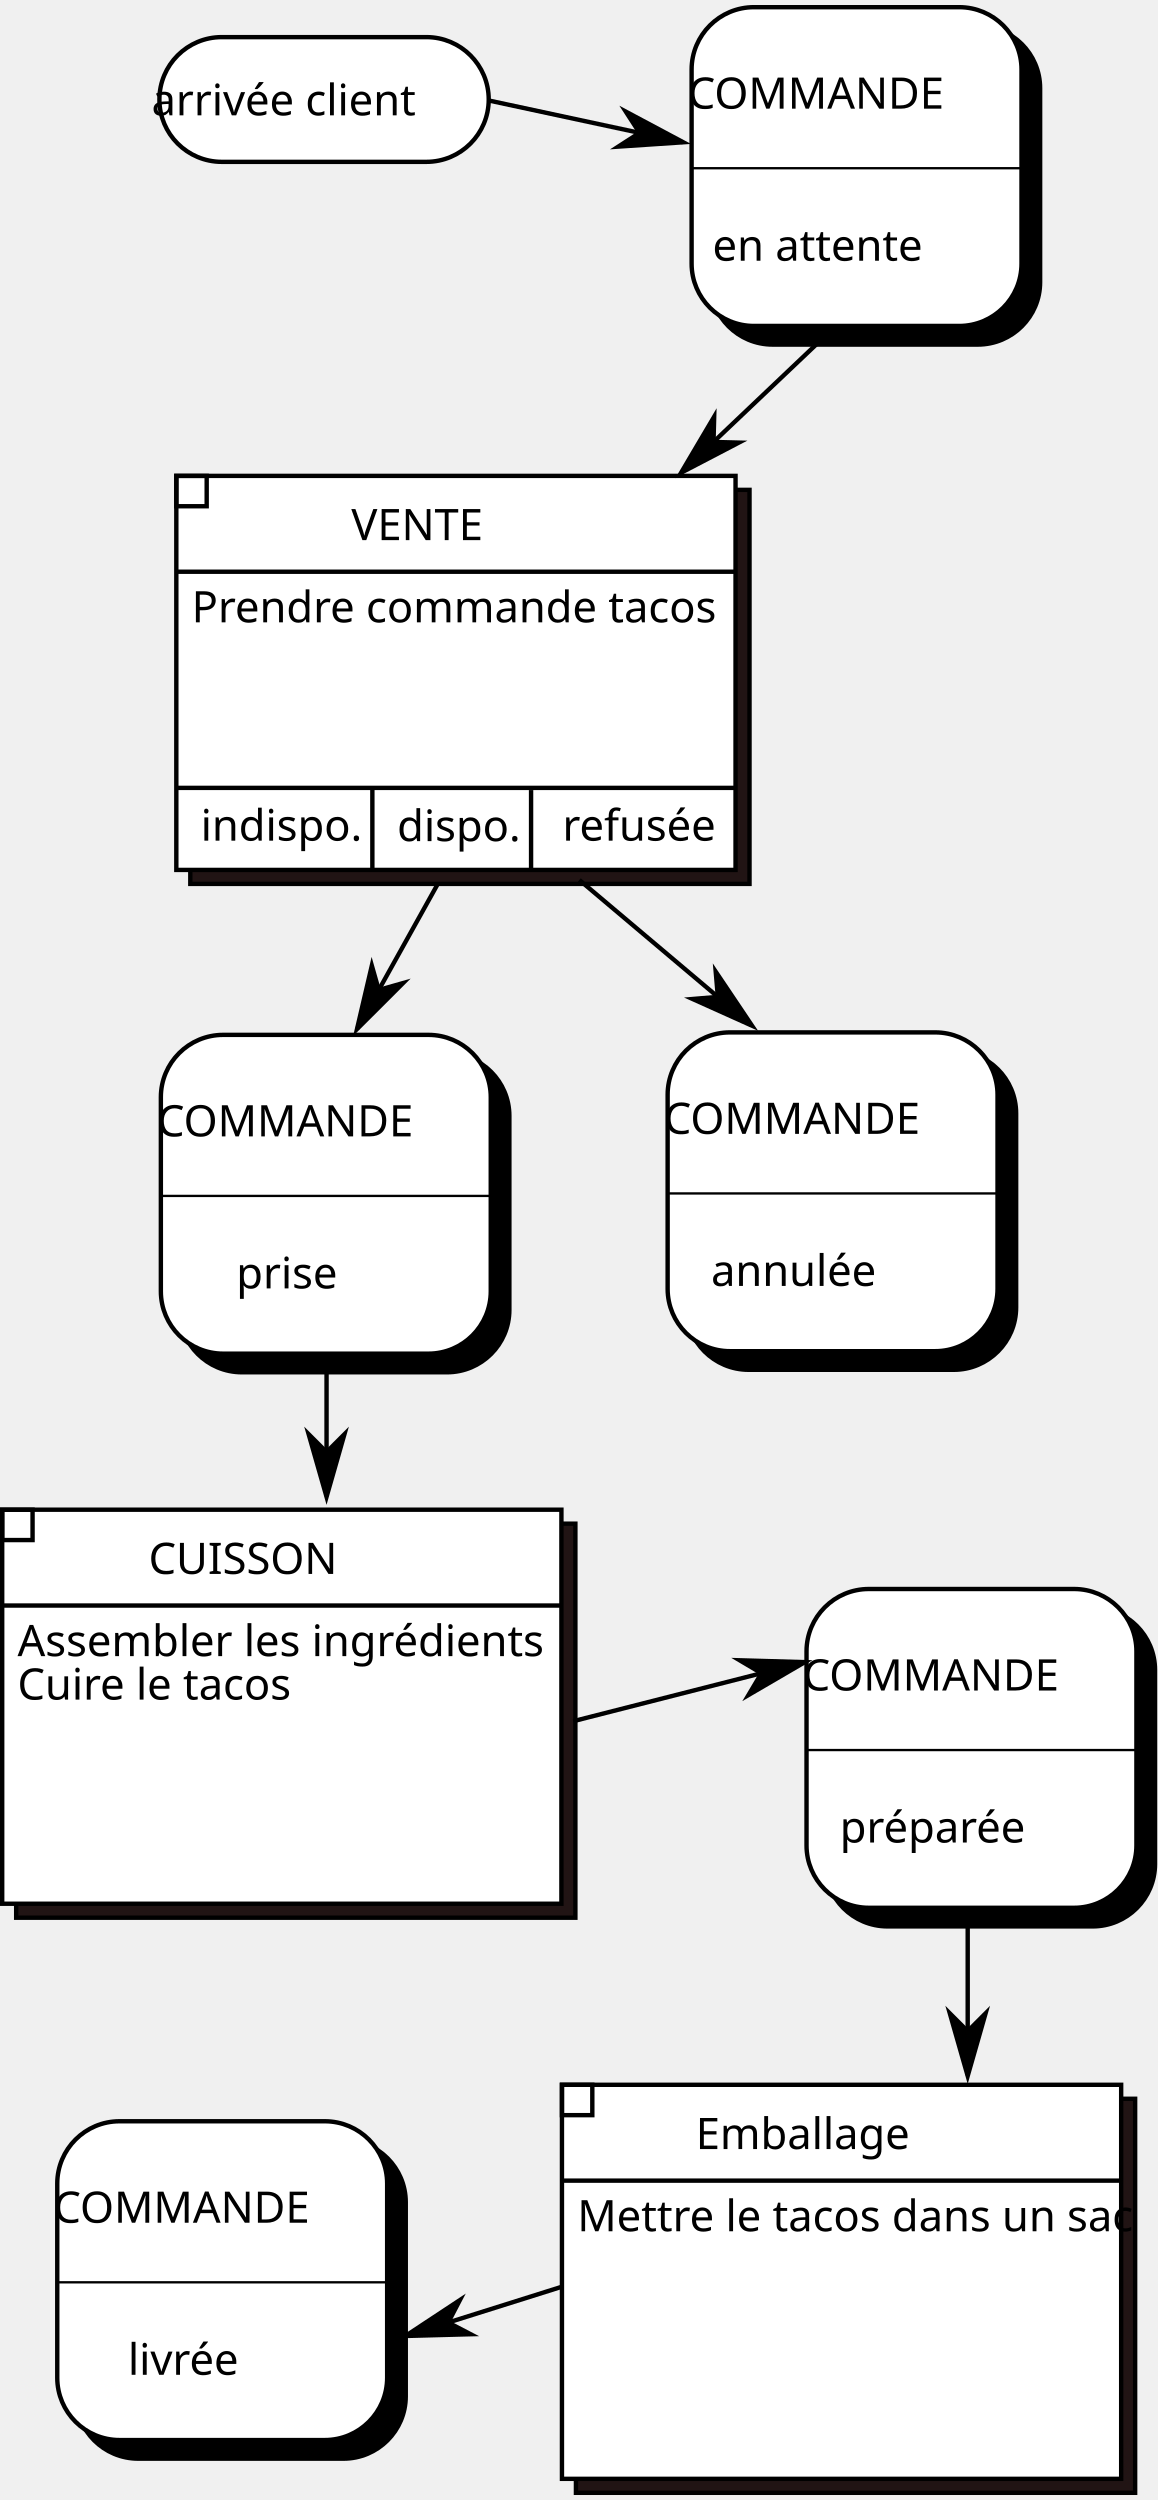
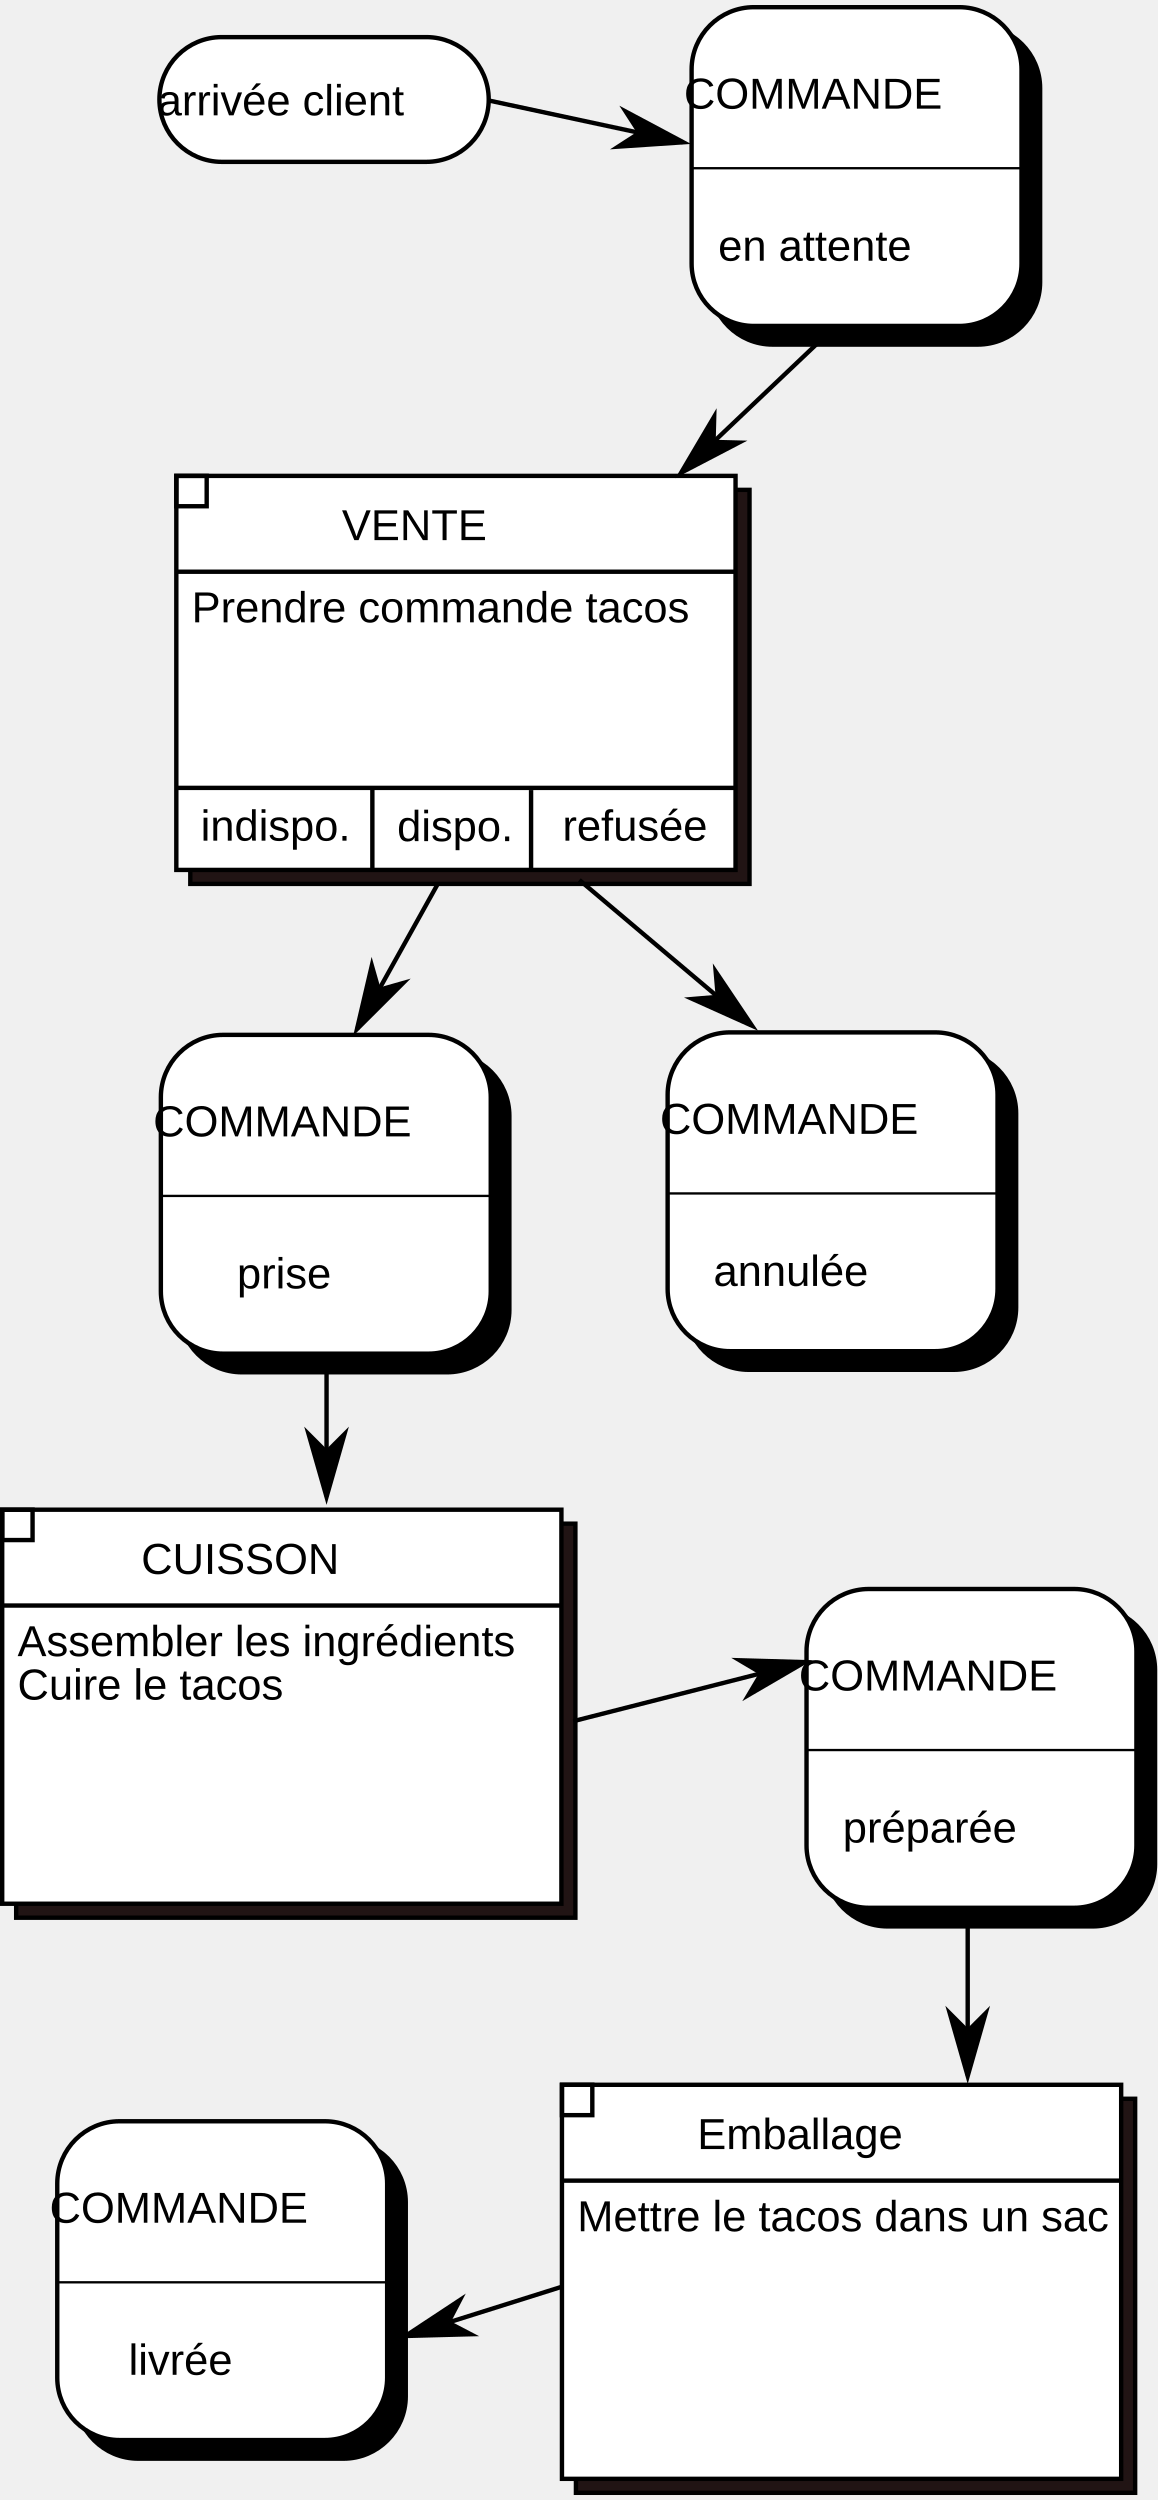
<svg xmlns="http://www.w3.org/2000/svg" width="78.6mm" height="169.8mm" viewBox="0 0 131.5 282.948" version="1.1" id="svg2724">
  <defs id="defs2718">
    <marker orient="auto" refY="0" refX="0" id="Arrow1Lend" style="overflow:visible">
      <path id="path2222" d="M 0,0 5,-5 -12.5,0 5,5 Z" style="fill:#000000;fill-opacity:1;fill-rule:evenodd;stroke:#000000;stroke-width:1pt;stroke-opacity:1" transform="matrix(-0.8,0,0,-0.8,-10,0)" />
    </marker>
    <marker orient="auto" refY="0" refX="0" id="Arrow1Lend-5" style="overflow:visible">
      <path id="path2222-9" d="M 0,0 5,-5 -12.5,0 5,5 Z" style="fill:#000000;fill-opacity:1;fill-rule:evenodd;stroke:#000000;stroke-width:1pt;stroke-opacity:1" transform="matrix(-0.8,0,0,-0.8,-10,0)" />
    </marker>
    <marker orient="auto" refY="0" refX="0" id="Arrow1Lend-7" style="overflow:visible">
      <path id="path2222-6" d="M 0,0 5,-5 -12.5,0 5,5 Z" style="fill:#000000;fill-opacity:1;fill-rule:evenodd;stroke:#000000;stroke-width:1pt;stroke-opacity:1" transform="matrix(-0.8,0,0,-0.8,-10,0)" />
    </marker>
    <marker orient="auto" refY="0" refX="0" id="Arrow1Lend-6" style="overflow:visible">
      <path id="path2222-5" d="M 0,0 5,-5 -12.5,0 5,5 Z" style="fill:#000000;fill-opacity:1;fill-rule:evenodd;stroke:#000000;stroke-width:1pt;stroke-opacity:1" transform="matrix(-0.8,0,0,-0.8,-10,0)" />
    </marker>
    <marker orient="auto" refY="0" refX="0" id="Arrow1Lend-3" style="overflow:visible">
      <path id="path2222-94" d="M 0,0 5,-5 -12.5,0 5,5 Z" style="fill:#000000;fill-opacity:1;fill-rule:evenodd;stroke:#000000;stroke-width:1pt;stroke-opacity:1" transform="matrix(-0.8,0,0,-0.8,-10,0)" />
    </marker>
    <marker orient="auto" refY="0" refX="0" id="Arrow1Lend-1" style="overflow:visible">
      <path id="path2222-2" d="M 0,0 5,-5 -12.5,0 5,5 Z" style="fill:#000000;fill-opacity:1;fill-rule:evenodd;stroke:#000000;stroke-width:1pt;stroke-opacity:1" transform="matrix(-0.8,0,0,-0.8,-10,0)" />
    </marker>
    <marker orient="auto" refY="0" refX="0" id="Arrow1Lend-39" style="overflow:visible">
      <path id="path2222-0" d="M 0,0 5,-5 -12.5,0 5,5 Z" style="fill:#000000;fill-opacity:1;fill-rule:evenodd;stroke:#000000;stroke-width:1pt;stroke-opacity:1" transform="matrix(-0.8,0,0,-0.8,-10,0)" />
    </marker>
    <marker orient="auto" refY="0" refX="0" id="Arrow1Lend-50" style="overflow:visible">
      <path id="path2222-96" d="M 0,0 5,-5 -12.5,0 5,5 Z" style="fill:#000000;fill-opacity:1;fill-rule:evenodd;stroke:#000000;stroke-width:1pt;stroke-opacity:1" transform="matrix(-0.8,0,0,-0.8,-10,0)" />
    </marker>
  </defs>
  <g id="layer1" transform="translate(-26.67689,-9.393603)">
    <g transform="translate(-10.09506,189.768)" id="g7397-7">
      <rect rx="7.087" ry="7.087" style="fill:#000000;fill-opacity:1;stroke:#000000;stroke-width:0.5;stroke-miterlimit:4;stroke-dasharray:none;stroke-opacity:1" id="rect3634-9-5" width="37.486" height="36.224" x="45.395" y="62.22" />
      <rect rx="7.087" ry="7.087" style="fill:#ffffff;fill-opacity:1;stroke:#000000;stroke-width:0.5;stroke-miterlimit:4;stroke-dasharray:none;stroke-opacity:1" id="rect3634-8" width="37.486" height="36.224" x="43.278" y="60.103" />
-       <text xml:space="preserve" style="font-style:normal;font-variant:normal;font-weight:normal;font-stretch:normal;font-size:4.939px;line-height:125%;font-family:Cantarell;-inkscape-font-specification:Cantarell;text-align:center;letter-spacing:0px;word-spacing:0px;text-anchor:middle;fill:#000000;fill-opacity:1;stroke:none;stroke-width:0.265px;stroke-linecap:butt;stroke-linejoin:miter;stroke-opacity:1" x="61.889" y="71.637" id="text3638-7">
+       <text xml:space="preserve" style="font-style:normal;font-variant:normal;font-weight:normal;font-stretch:normal;font-size:4.939px;line-height:125%;font-family:Liberation Sans;-inkscape-font-specification:Liberation Sans;text-align:center;letter-spacing:0px;word-spacing:0px;text-anchor:middle;fill:#000000;fill-opacity:1;stroke:none;stroke-width:0.265px;stroke-linecap:butt;stroke-linejoin:miter;stroke-opacity:1" x="61.889" y="71.637" id="text3638-7">
        <tspan id="tspan3636-0" x="61.889" y="71.637" style="text-align:center;text-anchor:middle;fill:#000000;fill-opacity:1;stroke-width:0.265px">COMMANDE</tspan>
      </text>
      <path id="path6060-4" d="M 43.296,78.403 H 80.847" style="fill:none;fill-rule:evenodd;stroke:#000000;stroke-width:0.265px;stroke-linecap:butt;stroke-linejoin:miter;stroke-opacity:1" />
-       <text xml:space="preserve" style="font-style:normal;font-variant:normal;font-weight:normal;font-stretch:normal;font-size:4.939px;line-height:125%;font-family:Cantarell;-inkscape-font-specification:Cantarell;text-align:center;letter-spacing:0px;word-spacing:0px;text-anchor:middle;fill:#000000;fill-opacity:1;stroke:none;stroke-width:0.265px;stroke-linecap:butt;stroke-linejoin:miter;stroke-opacity:1" x="62.089" y="88.915" id="text3638-9-8">
+       <text xml:space="preserve" style="font-style:normal;font-variant:normal;font-weight:normal;font-stretch:normal;font-size:4.939px;line-height:125%;font-family:Liberation Sans;-inkscape-font-specification:Liberation Sans;text-align:center;letter-spacing:0px;word-spacing:0px;text-anchor:middle;fill:#000000;fill-opacity:1;stroke:none;stroke-width:0.265px;stroke-linecap:butt;stroke-linejoin:miter;stroke-opacity:1" x="62.089" y="88.915" id="text3638-9-8">
        <tspan id="tspan3636-1-0" x="62.089" y="88.915" style="text-align:center;text-anchor:middle;fill:#000000;fill-opacity:1;stroke-width:0.265px">livrée</tspan>
      </text>
    </g>
    <g transform="translate(1.67749,66.31929)" id="g7397-7-0">
      <rect rx="7.087" ry="7.087" style="fill:#000000;fill-opacity:1;stroke:#000000;stroke-width:0.5;stroke-miterlimit:4;stroke-dasharray:none;stroke-opacity:1" id="rect3634-9-5-6" width="37.486" height="36.224" x="45.395" y="62.22" />
      <rect rx="7.087" ry="7.087" style="fill:#ffffff;fill-opacity:1;stroke:#000000;stroke-width:0.5;stroke-miterlimit:4;stroke-dasharray:none;stroke-opacity:1" id="rect3634-8-3" width="37.486" height="36.224" x="43.278" y="60.103" />
-       <text xml:space="preserve" style="font-style:normal;font-variant:normal;font-weight:normal;font-stretch:normal;font-size:4.939px;line-height:125%;font-family:Cantarell;-inkscape-font-specification:Cantarell;text-align:center;letter-spacing:0px;word-spacing:0px;text-anchor:middle;fill:#000000;fill-opacity:1;stroke:none;stroke-width:0.265px;stroke-linecap:butt;stroke-linejoin:miter;stroke-opacity:1" x="61.889" y="71.637" id="text3638-7-2">
+       <text xml:space="preserve" style="font-style:normal;font-variant:normal;font-weight:normal;font-stretch:normal;font-size:4.939px;line-height:125%;font-family:Liberation Sans;-inkscape-font-specification:Liberation Sans;text-align:center;letter-spacing:0px;word-spacing:0px;text-anchor:middle;fill:#000000;fill-opacity:1;stroke:none;stroke-width:0.265px;stroke-linecap:butt;stroke-linejoin:miter;stroke-opacity:1" x="61.889" y="71.637" id="text3638-7-2">
        <tspan id="tspan3636-0-0" x="61.889" y="71.637" style="text-align:center;text-anchor:middle;fill:#000000;fill-opacity:1;stroke-width:0.265px">COMMANDE</tspan>
      </text>
      <path id="path6060-4-6" d="M 43.296,78.403 H 80.847" style="fill:none;fill-rule:evenodd;stroke:#000000;stroke-width:0.265px;stroke-linecap:butt;stroke-linejoin:miter;stroke-opacity:1" />
-       <text xml:space="preserve" style="font-style:normal;font-variant:normal;font-weight:normal;font-stretch:normal;font-size:4.939px;line-height:125%;font-family:Cantarell;-inkscape-font-specification:Cantarell;text-align:center;letter-spacing:0px;word-spacing:0px;text-anchor:middle;fill:#000000;fill-opacity:1;stroke:none;stroke-width:0.265px;stroke-linecap:butt;stroke-linejoin:miter;stroke-opacity:1" x="62.089" y="88.915" id="text3638-9-8-1">
+       <text xml:space="preserve" style="font-style:normal;font-variant:normal;font-weight:normal;font-stretch:normal;font-size:4.939px;line-height:125%;font-family:Liberation Sans;-inkscape-font-specification:Liberation Sans;text-align:center;letter-spacing:0px;word-spacing:0px;text-anchor:middle;fill:#000000;fill-opacity:1;stroke:none;stroke-width:0.265px;stroke-linecap:butt;stroke-linejoin:miter;stroke-opacity:1" x="62.089" y="88.915" id="text3638-9-8-1">
        <tspan id="tspan3636-1-0-5" x="62.089" y="88.915" style="text-align:center;text-anchor:middle;fill:#000000;fill-opacity:1;stroke-width:0.265px">prise</tspan>
      </text>
    </g>
    <g transform="translate(61.98811,-50.45982)" id="g7397-7-0-5">
      <rect rx="7.087" ry="7.087" style="fill:#000000;fill-opacity:1;stroke:#000000;stroke-width:0.5;stroke-miterlimit:4;stroke-dasharray:none;stroke-opacity:1" id="rect3634-9-5-6-4" width="37.486" height="36.224" x="45.395" y="62.22" />
      <rect rx="7.087" ry="7.087" style="fill:#ffffff;fill-opacity:1;stroke:#000000;stroke-width:0.5;stroke-miterlimit:4;stroke-dasharray:none;stroke-opacity:1" id="rect3634-8-3-7" width="37.486" height="36.224" x="43.278" y="60.103" />
-       <text xml:space="preserve" style="font-style:normal;font-variant:normal;font-weight:normal;font-stretch:normal;font-size:4.939px;line-height:125%;font-family:Cantarell;-inkscape-font-specification:Cantarell;text-align:center;letter-spacing:0px;word-spacing:0px;text-anchor:middle;fill:#000000;fill-opacity:1;stroke:none;stroke-width:0.265px;stroke-linecap:butt;stroke-linejoin:miter;stroke-opacity:1" x="61.889" y="71.637" id="text3638-7-2-6">
+       <text xml:space="preserve" style="font-style:normal;font-variant:normal;font-weight:normal;font-stretch:normal;font-size:4.939px;line-height:125%;font-family:Liberation Sans;-inkscape-font-specification:Liberation Sans;text-align:center;letter-spacing:0px;word-spacing:0px;text-anchor:middle;fill:#000000;fill-opacity:1;stroke:none;stroke-width:0.265px;stroke-linecap:butt;stroke-linejoin:miter;stroke-opacity:1" x="61.889" y="71.637" id="text3638-7-2-6">
        <tspan id="tspan3636-0-0-5" x="61.889" y="71.637" style="text-align:center;text-anchor:middle;fill:#000000;fill-opacity:1;stroke-width:0.265px">COMMANDE</tspan>
      </text>
      <path id="path6060-4-6-6" d="M 43.296,78.403 H 80.847" style="fill:none;fill-rule:evenodd;stroke:#000000;stroke-width:0.265px;stroke-linecap:butt;stroke-linejoin:miter;stroke-opacity:1" />
-       <text xml:space="preserve" style="font-style:normal;font-variant:normal;font-weight:normal;font-stretch:normal;font-size:4.939px;line-height:125%;font-family:Cantarell;-inkscape-font-specification:Cantarell;text-align:center;letter-spacing:0px;word-spacing:0px;text-anchor:middle;fill:#000000;fill-opacity:1;stroke:none;stroke-width:0.265px;stroke-linecap:butt;stroke-linejoin:miter;stroke-opacity:1" x="62.089" y="88.915" id="text3638-9-8-1-9">
+       <text xml:space="preserve" style="font-style:normal;font-variant:normal;font-weight:normal;font-stretch:normal;font-size:4.939px;line-height:125%;font-family:Liberation Sans;-inkscape-font-specification:Liberation Sans;text-align:center;letter-spacing:0px;word-spacing:0px;text-anchor:middle;fill:#000000;fill-opacity:1;stroke:none;stroke-width:0.265px;stroke-linecap:butt;stroke-linejoin:miter;stroke-opacity:1" x="62.089" y="88.915" id="text3638-9-8-1-9">
        <tspan id="tspan3636-1-0-5-3" x="62.089" y="88.915" style="text-align:center;text-anchor:middle;fill:#000000;fill-opacity:1;stroke-width:0.265px">en attente</tspan>
      </text>
    </g>
    <g transform="translate(75.04591,129.2859)" id="g7397-7-7-3">
      <rect rx="7.087" ry="7.087" style="fill:#000000;fill-opacity:1;stroke:#000000;stroke-width:0.5;stroke-miterlimit:4;stroke-dasharray:none;stroke-opacity:1" id="rect3634-9-5-4-0" width="37.486" height="36.224" x="45.395" y="62.22" />
      <rect rx="7.087" ry="7.087" style="fill:#ffffff;fill-opacity:1;stroke:#000000;stroke-width:0.5;stroke-miterlimit:4;stroke-dasharray:none;stroke-opacity:1" id="rect3634-8-5-7" width="37.486" height="36.224" x="43.278" y="60.103" />
-       <text xml:space="preserve" style="font-style:normal;font-variant:normal;font-weight:normal;font-stretch:normal;font-size:4.939px;line-height:125%;font-family:Cantarell;-inkscape-font-specification:Cantarell;text-align:center;letter-spacing:0px;word-spacing:0px;text-anchor:middle;fill:#000000;fill-opacity:1;stroke:none;stroke-width:0.265px;stroke-linecap:butt;stroke-linejoin:miter;stroke-opacity:1" x="61.889" y="71.637" id="text3638-7-25-8">
+       <text xml:space="preserve" style="font-style:normal;font-variant:normal;font-weight:normal;font-stretch:normal;font-size:4.939px;line-height:125%;font-family:Liberation Sans;-inkscape-font-specification:Liberation Sans;text-align:center;letter-spacing:0px;word-spacing:0px;text-anchor:middle;fill:#000000;fill-opacity:1;stroke:none;stroke-width:0.265px;stroke-linecap:butt;stroke-linejoin:miter;stroke-opacity:1" x="61.889" y="71.637" id="text3638-7-25-8">
        <tspan id="tspan3636-0-4-6" x="61.889" y="71.637" style="text-align:center;text-anchor:middle;fill:#000000;fill-opacity:1;stroke-width:0.265px">COMMANDE</tspan>
      </text>
      <path id="path6060-4-7-8" d="M 43.296,78.403 H 80.847" style="fill:none;fill-rule:evenodd;stroke:#000000;stroke-width:0.265px;stroke-linecap:butt;stroke-linejoin:miter;stroke-opacity:1" />
-       <text xml:space="preserve" style="font-style:normal;font-variant:normal;font-weight:normal;font-stretch:normal;font-size:4.939px;line-height:125%;font-family:Cantarell;-inkscape-font-specification:Cantarell;text-align:center;letter-spacing:0px;word-spacing:0px;text-anchor:middle;fill:#000000;fill-opacity:1;stroke:none;stroke-width:0.265px;stroke-linecap:butt;stroke-linejoin:miter;stroke-opacity:1" x="62.089" y="88.915" id="text3638-9-8-4-8">
+       <text xml:space="preserve" style="font-style:normal;font-variant:normal;font-weight:normal;font-stretch:normal;font-size:4.939px;line-height:125%;font-family:Liberation Sans;-inkscape-font-specification:Liberation Sans;text-align:center;letter-spacing:0px;word-spacing:0px;text-anchor:middle;fill:#000000;fill-opacity:1;stroke:none;stroke-width:0.265px;stroke-linecap:butt;stroke-linejoin:miter;stroke-opacity:1" x="62.089" y="88.915" id="text3638-9-8-4-8">
        <tspan id="tspan3636-1-0-4-4" x="62.089" y="88.915" style="text-align:center;text-anchor:middle;fill:#000000;fill-opacity:1;stroke-width:0.265px">préparée</tspan>
      </text>
    </g>
    <g transform="translate(59.26358,66.03739)" id="g7397-7-0-3">
      <rect rx="7.087" ry="7.087" style="fill:#000000;fill-opacity:1;stroke:#000000;stroke-width:0.5;stroke-miterlimit:4;stroke-dasharray:none;stroke-opacity:1" id="rect3634-9-5-6-1" width="37.486" height="36.224" x="45.395" y="62.22" />
      <rect rx="7.087" ry="7.087" style="fill:#ffffff;fill-opacity:1;stroke:#000000;stroke-width:0.5;stroke-miterlimit:4;stroke-dasharray:none;stroke-opacity:1" id="rect3634-8-3-4" width="37.486" height="36.224" x="43.278" y="60.103" />
-       <text xml:space="preserve" style="font-style:normal;font-variant:normal;font-weight:normal;font-stretch:normal;font-size:4.939px;line-height:125%;font-family:Cantarell;-inkscape-font-specification:Cantarell;text-align:center;letter-spacing:0px;word-spacing:0px;text-anchor:middle;fill:#000000;fill-opacity:1;stroke:none;stroke-width:0.265px;stroke-linecap:butt;stroke-linejoin:miter;stroke-opacity:1" x="61.889" y="71.637" id="text3638-7-2-9">
+       <text xml:space="preserve" style="font-style:normal;font-variant:normal;font-weight:normal;font-stretch:normal;font-size:4.939px;line-height:125%;font-family:Liberation Sans;-inkscape-font-specification:Liberation Sans;text-align:center;letter-spacing:0px;word-spacing:0px;text-anchor:middle;fill:#000000;fill-opacity:1;stroke:none;stroke-width:0.265px;stroke-linecap:butt;stroke-linejoin:miter;stroke-opacity:1" x="61.889" y="71.637" id="text3638-7-2-9">
        <tspan id="tspan3636-0-0-2" x="61.889" y="71.637" style="text-align:center;text-anchor:middle;fill:#000000;fill-opacity:1;stroke-width:0.265px">COMMANDE</tspan>
      </text>
      <path id="path6060-4-6-0" d="M 43.296,78.403 H 80.847" style="fill:none;fill-rule:evenodd;stroke:#000000;stroke-width:0.265px;stroke-linecap:butt;stroke-linejoin:miter;stroke-opacity:1" />
-       <text xml:space="preserve" style="font-style:normal;font-variant:normal;font-weight:normal;font-stretch:normal;font-size:4.939px;line-height:125%;font-family:Cantarell;-inkscape-font-specification:Cantarell;text-align:center;letter-spacing:0px;word-spacing:0px;text-anchor:middle;fill:#000000;fill-opacity:1;stroke:none;stroke-width:0.265px;stroke-linecap:butt;stroke-linejoin:miter;stroke-opacity:1" x="62.089" y="88.915" id="text3638-9-8-1-6">
+       <text xml:space="preserve" style="font-style:normal;font-variant:normal;font-weight:normal;font-stretch:normal;font-size:4.939px;line-height:125%;font-family:Liberation Sans;-inkscape-font-specification:Liberation Sans;text-align:center;letter-spacing:0px;word-spacing:0px;text-anchor:middle;fill:#000000;fill-opacity:1;stroke:none;stroke-width:0.265px;stroke-linecap:butt;stroke-linejoin:miter;stroke-opacity:1" x="62.089" y="88.915" id="text3638-9-8-1-6">
        <tspan id="tspan3636-1-0-5-8" x="62.089" y="88.915" style="text-align:center;text-anchor:middle;fill:#000000;fill-opacity:1;stroke-width:0.265px">annulée</tspan>
      </text>
    </g>
    <g id="g3603" transform="translate(-2.363315,30.99006)">
      <rect rx="0" ry="0" style="fill:#211414;fill-opacity:1;stroke:#000000;stroke-width:0.5;stroke-miterlimit:4;stroke-dasharray:none;stroke-opacity:1" id="rect3634-0-1" width="63.545" height="44.776" x="50.664" y="33.501" />
      <rect rx="0" ry="0" style="fill:#ffffff;fill-opacity:1;stroke:#000000;stroke-width:0.5;stroke-miterlimit:4;stroke-dasharray:none;stroke-opacity:1" id="rect3634-962" width="63.545" height="44.776" x="49.076" y="31.913" />
-       <text xml:space="preserve" style="font-style:normal;font-variant:normal;font-weight:normal;font-stretch:normal;font-size:4.939px;line-height:125%;font-family:Cantarell;-inkscape-font-specification:Cantarell;text-align:center;letter-spacing:0px;word-spacing:0px;text-anchor:middle;fill:#000000;fill-opacity:1;stroke:none;stroke-width:0.265px;stroke-linecap:butt;stroke-linejoin:miter;stroke-opacity:1" x="80.931" y="39.213" id="text3638-5">
+       <text xml:space="preserve" style="font-style:normal;font-variant:normal;font-weight:normal;font-stretch:normal;font-size:4.939px;line-height:125%;font-family:Liberation Sans;-inkscape-font-specification:Liberation Sans;text-align:center;letter-spacing:0px;word-spacing:0px;text-anchor:middle;fill:#000000;fill-opacity:1;stroke:none;stroke-width:0.265px;stroke-linecap:butt;stroke-linejoin:miter;stroke-opacity:1" x="80.931" y="39.213" id="text3638-5">
        <tspan id="tspan3636-4" x="80.931" y="39.213" style="text-align:center;text-anchor:middle;fill:#000000;fill-opacity:1;stroke-width:0.265px">VENTE</tspan>
      </text>
      <path id="path6060-49" d="M 49.094,42.804 H 112.5" style="fill:none;fill-rule:evenodd;stroke:#000000;stroke-width:0.5;stroke-linecap:butt;stroke-linejoin:miter;stroke-miterlimit:4;stroke-dasharray:none;stroke-opacity:1" />
-       <text xml:space="preserve" style="font-style:normal;font-variant:normal;font-weight:normal;font-stretch:normal;font-size:4.939px;line-height:100%;font-family:Cantarell;-inkscape-font-specification:Cantarell;text-align:start;letter-spacing:0px;word-spacing:0px;text-anchor:start;fill:#000000;fill-opacity:1;stroke:none;stroke-width:0.265px;stroke-linecap:butt;stroke-linejoin:miter;stroke-opacity:1" x="50.816" y="48.554" id="text3638-9-9">
+       <text xml:space="preserve" style="font-style:normal;font-variant:normal;font-weight:normal;font-stretch:normal;font-size:4.939px;line-height:100%;font-family:Liberation Sans;-inkscape-font-specification:Liberation Sans;text-align:start;letter-spacing:0px;word-spacing:0px;text-anchor:start;fill:#000000;fill-opacity:1;stroke:none;stroke-width:0.265px;stroke-linecap:butt;stroke-linejoin:miter;stroke-opacity:1" x="50.816" y="48.554" id="text3638-9-9">
        <tspan id="tspan6118" x="50.816" y="48.554" style="line-height:100%;text-align:start;text-anchor:start;fill:#000000;fill-opacity:1;stroke-width:0.265px">Prendre commande tacos</tspan>
        <tspan id="tspan6112" x="50.816" y="53.493" style="line-height:100%;text-align:start;text-anchor:start;fill:#000000;fill-opacity:1;stroke-width:0.265px" />
      </text>
      <path id="path6060-4-6-9" d="M 49.094,67.366 H 112.5" style="fill:none;fill-rule:evenodd;stroke:#000000;stroke-width:0.5;stroke-linecap:butt;stroke-linejoin:miter;stroke-miterlimit:4;stroke-dasharray:none;stroke-opacity:1" />
-       <text id="text6147" y="73.417" x="74.173" style="font-style:normal;font-variant:normal;font-weight:normal;font-stretch:normal;font-size:4.939px;line-height:125%;font-family:Cantarell;-inkscape-font-specification:Cantarell;text-align:start;letter-spacing:0px;word-spacing:0px;text-anchor:start;fill:#000000;fill-opacity:1;stroke:none;stroke-width:0.265px;stroke-linecap:butt;stroke-linejoin:miter;stroke-opacity:1" xml:space="preserve">
+       <text id="text6147" y="73.417" x="74.173" style="font-style:normal;font-variant:normal;font-weight:normal;font-stretch:normal;font-size:4.939px;line-height:125%;font-family:Liberation Sans;-inkscape-font-specification:Liberation Sans;text-align:start;letter-spacing:0px;word-spacing:0px;text-anchor:start;fill:#000000;fill-opacity:1;stroke:none;stroke-width:0.265px;stroke-linecap:butt;stroke-linejoin:miter;stroke-opacity:1" xml:space="preserve">
        <tspan style="stroke-width:0.265px" y="73.417" x="74.173" id="tspan6145">dispo.</tspan>
      </text>
-       <text id="text6147-9" y="73.364" x="51.842" style="font-style:normal;font-variant:normal;font-weight:normal;font-stretch:normal;font-size:4.939px;line-height:125%;font-family:Cantarell;-inkscape-font-specification:Cantarell;text-align:start;letter-spacing:0px;word-spacing:0px;text-anchor:start;fill:#000000;fill-opacity:1;stroke:none;stroke-width:0.265px;stroke-linecap:butt;stroke-linejoin:miter;stroke-opacity:1" xml:space="preserve">
+       <text id="text6147-9" y="73.364" x="51.842" style="font-style:normal;font-variant:normal;font-weight:normal;font-stretch:normal;font-size:4.939px;line-height:125%;font-family:Liberation Sans;-inkscape-font-specification:Liberation Sans;text-align:start;letter-spacing:0px;word-spacing:0px;text-anchor:start;fill:#000000;fill-opacity:1;stroke:none;stroke-width:0.265px;stroke-linecap:butt;stroke-linejoin:miter;stroke-opacity:1" xml:space="preserve">
        <tspan style="stroke-width:0.265px" y="73.364" x="51.842" id="tspan6145-1">indispo.</tspan>
      </text>
      <path id="path6167" d="m 71.352,67.398 v 9.222" style="fill:none;fill-rule:evenodd;stroke:#000000;stroke-width:0.5;stroke-linecap:butt;stroke-linejoin:miter;stroke-miterlimit:4;stroke-dasharray:none;stroke-opacity:1" />
      <rect y="31.913" x="49.076" height="3.45" width="3.45" id="rect6760" style="fill:none;fill-opacity:1;stroke:#000000;stroke-width:0.5;stroke-miterlimit:4;stroke-dasharray:none;stroke-opacity:1" />
-       <text xml:space="preserve" style="font-style:normal;font-variant:normal;font-weight:normal;font-stretch:normal;font-size:4.939px;line-height:125%;font-family:Cantarell;-inkscape-font-specification:Cantarell;text-align:start;letter-spacing:0px;word-spacing:0px;text-anchor:start;fill:#000000;fill-opacity:1;stroke:none;stroke-width:0.265px;stroke-linecap:butt;stroke-linejoin:miter;stroke-opacity:1" x="92.955" y="73.364" id="text3566">
+       <text xml:space="preserve" style="font-style:normal;font-variant:normal;font-weight:normal;font-stretch:normal;font-size:4.939px;line-height:125%;font-family:Liberation Sans;-inkscape-font-specification:Liberation Sans;text-align:start;letter-spacing:0px;word-spacing:0px;text-anchor:start;fill:#000000;fill-opacity:1;stroke:none;stroke-width:0.265px;stroke-linecap:butt;stroke-linejoin:miter;stroke-opacity:1" x="92.955" y="73.364" id="text3566">
        <tspan id="tspan3564" x="92.955" y="73.364" style="stroke-width:0.265px">refusée</tspan>
      </text>
      <path style="fill:none;fill-rule:evenodd;stroke:#000000;stroke-width:0.5;stroke-linecap:butt;stroke-linejoin:miter;stroke-miterlimit:4;stroke-dasharray:none;stroke-opacity:1" d="m 89.387,67.615 v 9.222" id="path6167-2" />
    </g>
    <g transform="translate(1.511917,-47.05804)" id="g9594-4">
      <rect rx="7.087" ry="7.087" style="fill:#ffffff;fill-opacity:1;stroke:#000000;stroke-width:0.5;stroke-miterlimit:4;stroke-dasharray:none;stroke-opacity:1" id="rect3634-3" width="37.42" height="14.174" x="43.278" y="60.103" />
-       <text xml:space="preserve" style="font-style:normal;font-variant:normal;font-weight:normal;font-stretch:normal;font-size:4.939px;line-height:125%;font-family:Cantarell;-inkscape-font-specification:Cantarell;text-align:center;letter-spacing:0px;word-spacing:0px;text-anchor:middle;fill:#000000;fill-opacity:1;stroke:none;stroke-width:0.265px;stroke-linecap:butt;stroke-linejoin:miter;stroke-opacity:1" x="61.889" y="68.991" id="text3638-51">
+       <text xml:space="preserve" style="font-style:normal;font-variant:normal;font-weight:normal;font-stretch:normal;font-size:4.939px;line-height:125%;font-family:Liberation Sans;-inkscape-font-specification:Liberation Sans;text-align:center;letter-spacing:0px;word-spacing:0px;text-anchor:middle;fill:#000000;fill-opacity:1;stroke:none;stroke-width:0.265px;stroke-linecap:butt;stroke-linejoin:miter;stroke-opacity:1" x="61.889" y="68.991" id="text3638-51">
        <tspan id="tspan3636-7" x="61.889" y="68.991" style="text-align:center;text-anchor:middle;fill:#000000;fill-opacity:1;stroke-width:0.265px">arrivée client</tspan>
      </text>
    </g>
    <g id="g3603-6" transform="translate(-22.1496,148.4644)">
      <rect rx="0" ry="0" style="fill:#211414;fill-opacity:1;stroke:#000000;stroke-width:0.5;stroke-miterlimit:4;stroke-dasharray:none;stroke-opacity:1" id="rect3634-0-1-6" width="63.545" height="44.776" x="50.664" y="33.501" />
      <rect rx="0" ry="0" style="fill:#ffffff;fill-opacity:1;stroke:#000000;stroke-width:0.5;stroke-miterlimit:4;stroke-dasharray:none;stroke-opacity:1" id="rect3634-962-4" width="63.545" height="44.776" x="49.076" y="31.913" />
-       <text xml:space="preserve" style="font-style:normal;font-variant:normal;font-weight:normal;font-stretch:normal;font-size:4.939px;line-height:125%;font-family:Cantarell;-inkscape-font-specification:Cantarell;text-align:center;letter-spacing:0px;word-spacing:0px;text-anchor:middle;fill:#000000;fill-opacity:1;stroke:none;stroke-width:0.265px;stroke-linecap:butt;stroke-linejoin:miter;stroke-opacity:1" x="80.931" y="39.213" id="text3638-5-9">
+       <text xml:space="preserve" style="font-style:normal;font-variant:normal;font-weight:normal;font-stretch:normal;font-size:4.939px;line-height:125%;font-family:Liberation Sans;-inkscape-font-specification:Liberation Sans;text-align:center;letter-spacing:0px;word-spacing:0px;text-anchor:middle;fill:#000000;fill-opacity:1;stroke:none;stroke-width:0.265px;stroke-linecap:butt;stroke-linejoin:miter;stroke-opacity:1" x="80.931" y="39.213" id="text3638-5-9">
        <tspan id="tspan3636-4-5" x="80.931" y="39.213" style="text-align:center;text-anchor:middle;fill:#000000;fill-opacity:1;stroke-width:0.265px">CUISSON</tspan>
      </text>
      <path id="path6060-49-0" d="M 49.094,42.804 H 112.5" style="fill:none;fill-rule:evenodd;stroke:#000000;stroke-width:0.5;stroke-linecap:butt;stroke-linejoin:miter;stroke-miterlimit:4;stroke-dasharray:none;stroke-opacity:1" />
-       <text xml:space="preserve" style="font-style:normal;font-variant:normal;font-weight:normal;font-stretch:normal;font-size:4.939px;line-height:100%;font-family:Cantarell;-inkscape-font-specification:Cantarell;text-align:start;letter-spacing:0px;word-spacing:0px;text-anchor:start;fill:#000000;fill-opacity:1;stroke:none;stroke-width:0.265px;stroke-linecap:butt;stroke-linejoin:miter;stroke-opacity:1" x="50.816" y="48.554" id="text3638-9-9-4">
+       <text xml:space="preserve" style="font-style:normal;font-variant:normal;font-weight:normal;font-stretch:normal;font-size:4.939px;line-height:100%;font-family:Liberation Sans;-inkscape-font-specification:Liberation Sans;text-align:start;letter-spacing:0px;word-spacing:0px;text-anchor:start;fill:#000000;fill-opacity:1;stroke:none;stroke-width:0.265px;stroke-linecap:butt;stroke-linejoin:miter;stroke-opacity:1" x="50.816" y="48.554" id="text3638-9-9-4">
        <tspan id="tspan6118-8" x="50.816" y="48.554" style="line-height:100%;text-align:start;text-anchor:start;fill:#000000;fill-opacity:1;stroke-width:0.265px">Assembler les ingrédients</tspan>
        <tspan x="50.816" y="53.493" style="line-height:100%;text-align:start;text-anchor:start;fill:#000000;fill-opacity:1;stroke-width:0.265px" id="tspan3713">Cuire le tacos</tspan>
        <tspan id="tspan6112-7" x="50.816" y="58.432" style="line-height:100%;text-align:start;text-anchor:start;fill:#000000;fill-opacity:1;stroke-width:0.265px" />
      </text>
      <rect y="31.913" x="49.076" height="3.45" width="3.45" id="rect6760-1" style="fill:none;fill-opacity:1;stroke:#000000;stroke-width:0.5;stroke-miterlimit:4;stroke-dasharray:none;stroke-opacity:1" />
    </g>
    <g id="g3603-6-5" transform="translate(41.4565,213.814)">
      <rect rx="0" ry="0" style="fill:#211414;fill-opacity:1;stroke:#000000;stroke-width:0.5;stroke-miterlimit:4;stroke-dasharray:none;stroke-opacity:1" id="rect3634-0-1-6-9" width="63.545" height="44.776" x="50.664" y="33.501" />
      <rect rx="0" ry="0" style="fill:#ffffff;fill-opacity:1;stroke:#000000;stroke-width:0.5;stroke-miterlimit:4;stroke-dasharray:none;stroke-opacity:1" id="rect3634-962-4-4" width="63.545" height="44.776" x="49.076" y="31.913" />
-       <text xml:space="preserve" style="font-style:normal;font-variant:normal;font-weight:normal;font-stretch:normal;font-size:4.939px;line-height:125%;font-family:Cantarell;-inkscape-font-specification:Cantarell;text-align:center;letter-spacing:0px;word-spacing:0px;text-anchor:middle;fill:#000000;fill-opacity:1;stroke:none;stroke-width:0.265px;stroke-linecap:butt;stroke-linejoin:miter;stroke-opacity:1" x="80.931" y="39.213" id="text3638-5-9-9">
+       <text xml:space="preserve" style="font-style:normal;font-variant:normal;font-weight:normal;font-stretch:normal;font-size:4.939px;line-height:125%;font-family:Liberation Sans;-inkscape-font-specification:Liberation Sans;text-align:center;letter-spacing:0px;word-spacing:0px;text-anchor:middle;fill:#000000;fill-opacity:1;stroke:none;stroke-width:0.265px;stroke-linecap:butt;stroke-linejoin:miter;stroke-opacity:1" x="80.931" y="39.213" id="text3638-5-9-9">
        <tspan id="tspan3636-4-5-0" x="80.931" y="39.213" style="text-align:center;text-anchor:middle;fill:#000000;fill-opacity:1;stroke-width:0.265px">Emballage</tspan>
      </text>
      <path id="path6060-49-0-9" d="M 49.094,42.804 H 112.5" style="fill:none;fill-rule:evenodd;stroke:#000000;stroke-width:0.5;stroke-linecap:butt;stroke-linejoin:miter;stroke-miterlimit:4;stroke-dasharray:none;stroke-opacity:1" />
-       <text xml:space="preserve" style="font-style:normal;font-variant:normal;font-weight:normal;font-stretch:normal;font-size:4.939px;line-height:100%;font-family:Cantarell;-inkscape-font-specification:Cantarell;text-align:start;letter-spacing:0px;word-spacing:0px;text-anchor:start;fill:#000000;fill-opacity:1;stroke:none;stroke-width:0.265px;stroke-linecap:butt;stroke-linejoin:miter;stroke-opacity:1" x="50.816" y="48.554" id="text3638-9-9-4-1">
+       <text xml:space="preserve" style="font-style:normal;font-variant:normal;font-weight:normal;font-stretch:normal;font-size:4.939px;line-height:100%;font-family:Liberation Sans;-inkscape-font-specification:Liberation Sans;text-align:start;letter-spacing:0px;word-spacing:0px;text-anchor:start;fill:#000000;fill-opacity:1;stroke:none;stroke-width:0.265px;stroke-linecap:butt;stroke-linejoin:miter;stroke-opacity:1" x="50.816" y="48.554" id="text3638-9-9-4-1">
        <tspan x="50.816" y="48.554" style="line-height:100%;text-align:start;text-anchor:start;fill:#000000;fill-opacity:1;stroke-width:0.265px" id="tspan3713-7">Mettre le tacos dans un sac</tspan>
        <tspan id="tspan6112-7-1" x="50.816" y="53.493" style="line-height:100%;text-align:start;text-anchor:start;fill:#000000;fill-opacity:1;stroke-width:0.265px" />
      </text>
      <rect y="31.913" x="49.076" height="3.45" width="3.45" id="rect6760-1-1" style="fill:none;fill-opacity:1;stroke:#000000;stroke-width:0.5;stroke-miterlimit:4;stroke-dasharray:none;stroke-opacity:1" />
    </g>
    <path style="fill:none;fill-rule:evenodd;stroke:#000000;stroke-width:0.5;stroke-linecap:butt;stroke-linejoin:miter;stroke-miterlimit:4;stroke-dasharray:none;stroke-opacity:1;marker-end:url(#Arrow1Lend)" d="m 82.107,20.224 22.152,4.757" id="path6060-49-4-7-0-3" />
    <path style="fill:none;fill-rule:evenodd;stroke:#000000;stroke-width:0.5;stroke-linecap:butt;stroke-linejoin:miter;stroke-miterlimit:4;stroke-dasharray:none;stroke-opacity:1;marker-end:url(#Arrow1Lend-5)" d="M 120.738,46.727 104.112,62.505" id="path6060-49-4-7-0-3-7" />
    <path style="fill:none;fill-rule:evenodd;stroke:#000000;stroke-width:0.5;stroke-linecap:butt;stroke-linejoin:miter;stroke-miterlimit:4;stroke-dasharray:none;stroke-opacity:1;marker-end:url(#Arrow1Lend-7)" d="m 76.383,109.342 -9.11,16.368" id="path6060-49-4-7-0-3-73" />
    <path style="fill:none;fill-rule:evenodd;stroke:#000000;stroke-width:0.5;stroke-linecap:butt;stroke-linejoin:miter;stroke-miterlimit:4;stroke-dasharray:none;stroke-opacity:1;marker-end:url(#Arrow1Lend-6)" d="m 92.507,108.821 19.579,16.522" id="path6060-49-4-7-0-3-6" />
    <path style="fill:none;fill-rule:evenodd;stroke:#000000;stroke-width:0.5;stroke-linecap:butt;stroke-linejoin:miter;stroke-miterlimit:4;stroke-dasharray:none;stroke-opacity:1;marker-end:url(#Arrow1Lend-3)" d="m 63.783,163.181 v 15.676" id="path6060-49-4-7-0-3-8" />
    <path style="fill:none;fill-rule:evenodd;stroke:#000000;stroke-width:0.5;stroke-linecap:butt;stroke-linejoin:miter;stroke-miterlimit:4;stroke-dasharray:none;stroke-opacity:1;marker-end:url(#Arrow1Lend-1)" d="m 91.822,204.408 26.246,-6.691" id="path6060-49-4-7-0-3-9" />
    <path style="fill:none;fill-rule:evenodd;stroke:#000000;stroke-width:0.5;stroke-linecap:butt;stroke-linejoin:miter;stroke-miterlimit:4;stroke-dasharray:none;stroke-opacity:1;marker-end:url(#Arrow1Lend-39)" d="m 136.638,227.437 v 17.226" id="path6060-49-4-7-0-3-88" />
    <path style="fill:none;fill-rule:evenodd;stroke:#000000;stroke-width:0.5;stroke-linecap:butt;stroke-linejoin:miter;stroke-miterlimit:4;stroke-dasharray:none;stroke-opacity:1;marker-end:url(#Arrow1Lend-50)" d="m 90.423,268.705 -17.608,5.545" id="path6060-49-4-7-0-3-3" />
  </g>
</svg>
